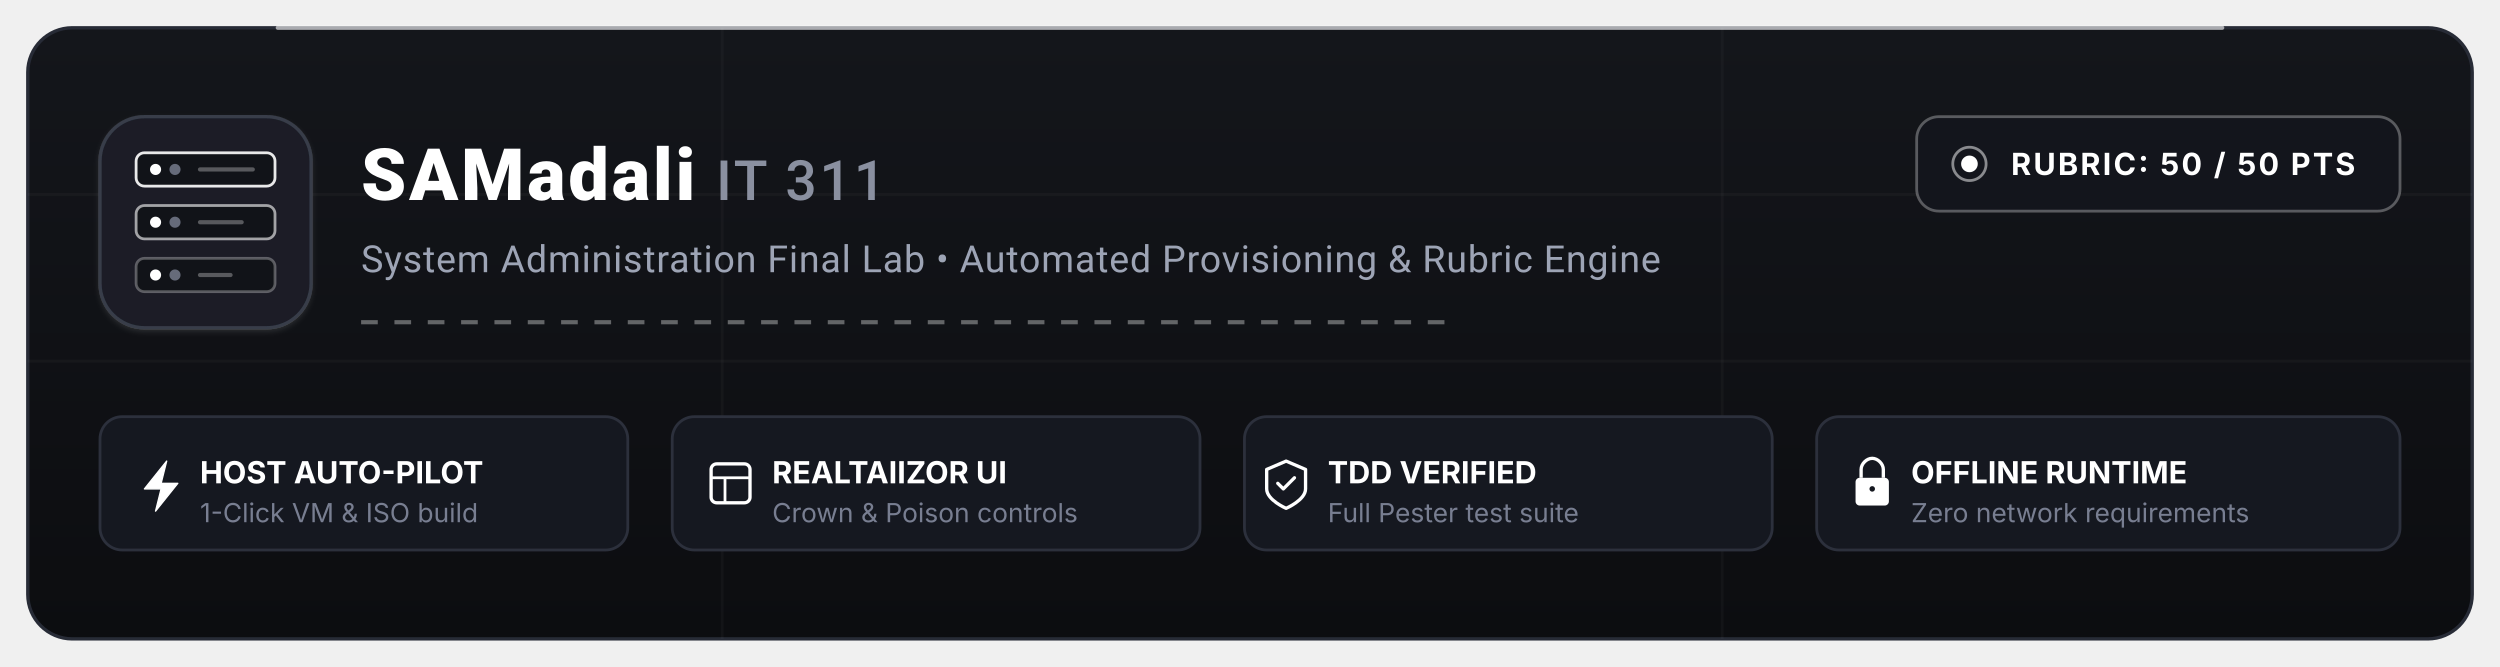
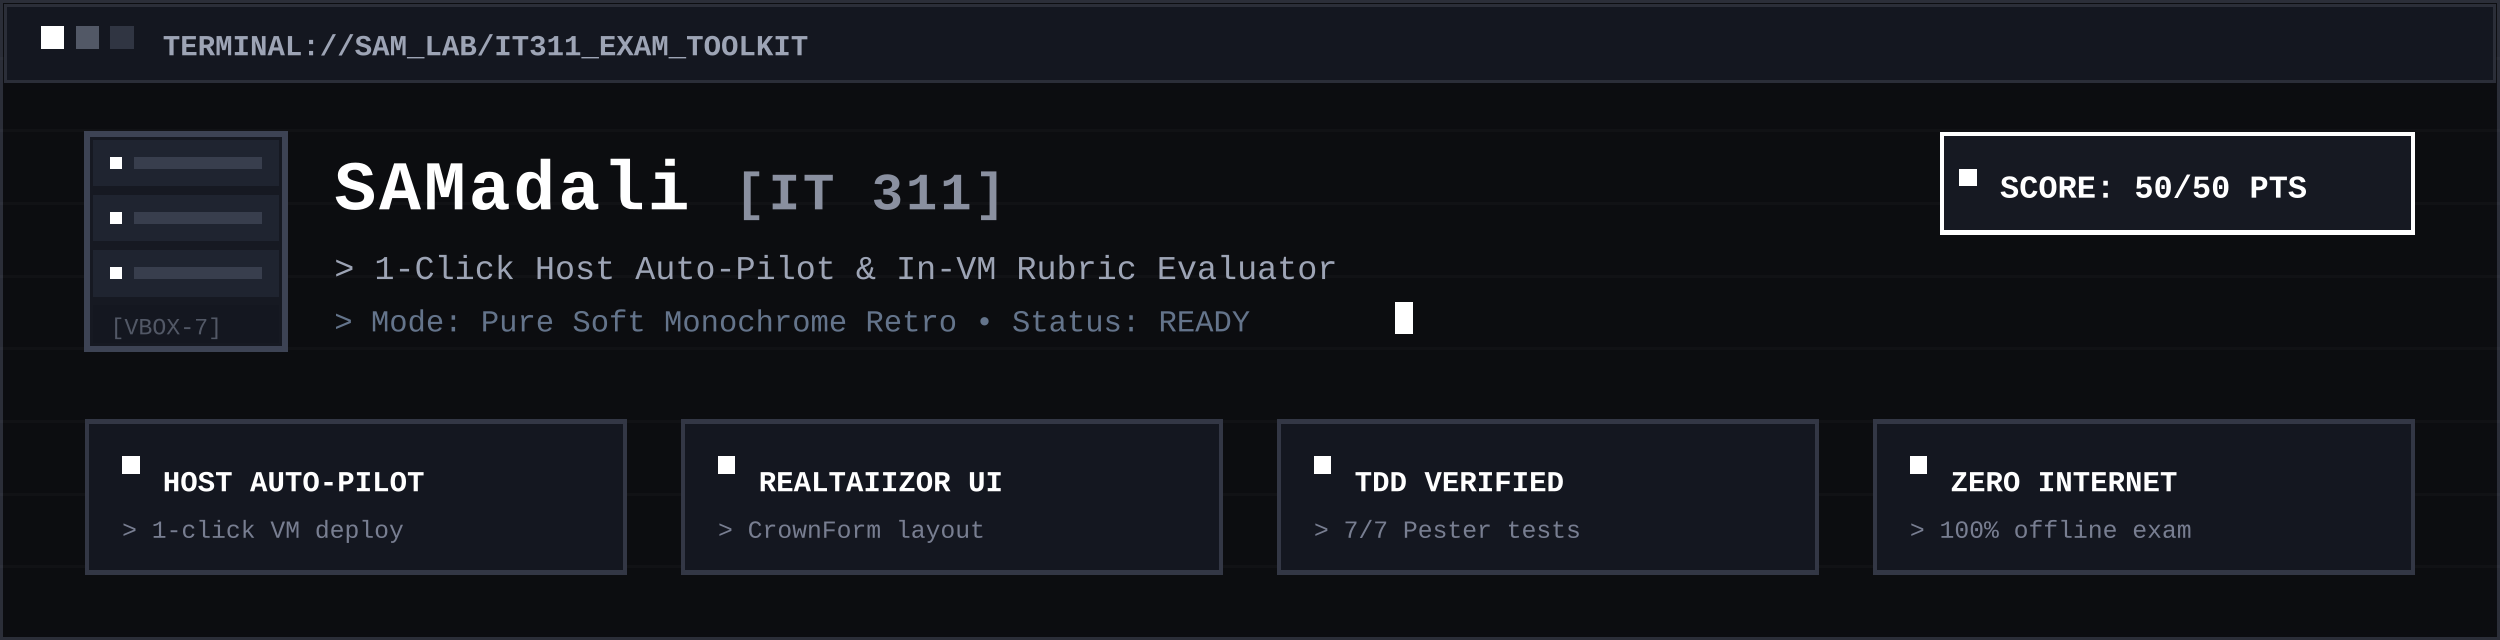
- <svg xmlns="http://www.w3.org/2000/svg" viewBox="0 0 900 240" width="100%" height="240">
+ <svg xmlns="http://www.w3.org/2000/svg" viewBox="0 0 860 220" width="100%" height="220" shape-rendering="crispEdges">
  <defs>
-     <linearGradient id="monoBg" x1="0%" y1="0%" x2="0%" y2="100%">
-       <stop offset="0%" stop-color="#14161b" />
-       <stop offset="100%" stop-color="#0c0d10" />
-     </linearGradient>
-     <filter id="clayElevation" x="-10%" y="-10%" width="125%" height="125%">
-       <feDropShadow dx="0" dy="8" stdDeviation="10" flood-color="#000000" flood-opacity="0.8" />
-       <feDropShadow dx="0" dy="1" stdDeviation="1" flood-color="#ffffff" flood-opacity="0.1" />
-     </filter>
    <style>
-       @keyframes floatSoft {
+       @keyframes softFloat {
        0%, 100% { transform: translateY(0px); }
-         50% { transform: translateY(-4px); }
+         50% { transform: translateY(-3px); }
      }
-       @keyframes dashAnim {
-         to { stroke-dashoffset: -32; }
+       @keyframes blinkCursor {
+         0%, 49% { opacity: 1; }
+         50%, 100% { opacity: 0; }
      }
-       @keyframes beamPulse {
-         0%, 100% { opacity: 0.2; }
-         50% { opacity: 0.9; }
+       @keyframes cableFlow {
+         to { stroke-dashoffset: -16; }
      }
-       @keyframes ringPulse {
-         0%, 100% { transform: scale(1); opacity: 0.8; }
-         50% { transform: scale(1.15); opacity: 0.3; }
+       .retro-float { animation: softFloat 5s ease-in-out infinite; }
+       .cursor-blink { animation: blinkCursor 1s infinite; }
+       .cable-stream {
+         stroke-dasharray: 4 4;
+         animation: cableFlow 1.2s linear infinite;
      }
-       .floating-group {
-         animation: floatSoft 5s ease-in-out infinite;
-       }
-       .stream-line {
-         stroke-dasharray: 6 6;
-         animation: dashAnim 2s linear infinite;
-       }
-       .glow-beam {
-         animation: beamPulse 3s ease-in-out infinite;
-       }
-       .pulse-ring {
-         animation: ringPulse 2.5s ease-in-out infinite;
-         transform-origin: 730px 58px;
+       .pixel-font {
+         font-family: 'Courier New', Courier, 'Lucida Console', Monaco, monospace;
      }
    </style>
  </defs>
-   <rect x="10" y="10" width="880" height="220" rx="16" fill="url(#monoBg)" stroke="#272b36" stroke-width="1.2" />
-   <g stroke="#ffffff" stroke-opacity="0.03" stroke-width="1">
-     <line x1="10" y1="70" x2="890" y2="70" />
-     <line x1="10" y1="130" x2="890" y2="130" />
-     <line x1="260" y1="10" x2="260" y2="230" />
-     <line x1="620" y1="10" x2="620" y2="230" />
+   <rect x="0" y="0" width="860" height="220" fill="#0c0d10" stroke="#2b2e38" stroke-width="2" />
+   <g stroke="#ffffff" stroke-opacity="0.02" stroke-width="1">
+     <line x1="0" y1="20" x2="860" y2="20" />
+     <line x1="0" y1="45" x2="860" y2="45" />
+     <line x1="0" y1="70" x2="860" y2="70" />
+     <line x1="0" y1="95" x2="860" y2="95" />
+     <line x1="0" y1="120" x2="860" y2="120" />
+     <line x1="0" y1="145" x2="860" y2="145" />
+     <line x1="0" y1="170" x2="860" y2="170" />
+     <line x1="0" y1="195" x2="860" y2="195" />
  </g>
-   <line class="glow-beam" x1="100" y1="10" x2="800" y2="10" stroke="#ffffff" stroke-width="1.5" stroke-opacity="0.6" stroke-linecap="round" />
-   <g class="floating-group">
-     <rect x="36" y="42" width="76" height="76" rx="16" fill="#1b1e26" stroke="#373c4a" stroke-width="1.2" filter="url(#clayElevation)" />
-     <rect x="49" y="55" width="50" height="12" rx="3" fill="#111318" stroke="#ffffff" stroke-width="1" stroke-opacity="0.9" />
-     <circle cx="56" cy="61" r="2" fill="#ffffff" />
-     <circle cx="63" cy="61" r="2" fill="#666b7a" />
-     <line x1="72" y1="61" x2="91" y2="61" stroke="#ffffff" stroke-width="1.5" stroke-opacity="0.3" stroke-linecap="round" />
-     <rect x="49" y="74" width="50" height="12" rx="3" fill="#111318" stroke="#ffffff" stroke-width="1" stroke-opacity="0.6" />
-     <circle cx="56" cy="80" r="2" fill="#ffffff" stroke-opacity="0.8" />
-     <circle cx="63" cy="80" r="2" fill="#666b7a" />
-     <line x1="72" y1="80" x2="87" y2="80" stroke="#ffffff" stroke-width="1.5" stroke-opacity="0.3" stroke-linecap="round" />
-     <rect x="49" y="93" width="50" height="12" rx="3" fill="#111318" stroke="#ffffff" stroke-width="1" stroke-opacity="0.3" />
-     <circle cx="56" cy="99" r="2" fill="#ffffff" stroke-opacity="0.5" />
-     <circle cx="63" cy="99" r="2" fill="#666b7a" />
-     <line x1="72" y1="99" x2="83" y2="99" stroke="#ffffff" stroke-width="1.5" stroke-opacity="0.3" stroke-linecap="round" />
-     <text x="130" y="72" fill="#ffffff" font-family="-apple-system, BlinkMacSystemFont, 'Segoe UI', Roboto, Helvetica, Arial, sans-serif" font-size="26" font-weight="800" letter-spacing="1">
-       SAMadali <tspan fill="#8a90a0" font-size="20" font-weight="500">IT 311</tspan>
+   <rect x="2" y="2" width="856" height="26" fill="#141720" stroke="#2b2e38" stroke-width="1" />
+   <rect x="14" y="9" width="8" height="8" fill="#ffffff" stroke-opacity="0.8" />
+   <rect x="26" y="9" width="8" height="8" fill="#525866" />
+   <rect x="38" y="9" width="8" height="8" fill="#303542" />
+   <text class="pixel-font" x="56" y="19" fill="#9da4b5" font-size="10" font-weight="700">TERMINAL://SAM_LAB/IT311_EXAM_TOOLKIT</text>
+   <g class="retro-float">
+     <rect x="30" y="46" width="68" height="74" fill="#161922" stroke="#3d4354" stroke-width="2" />
+     <rect x="32" y="48" width="64" height="16" fill="#1f2430" />
+     <rect x="38" y="54" width="4" height="4" fill="#ffffff" />
+     <rect x="46" y="54" width="44" height="4" fill="#383e4d" />
+     <rect x="32" y="67" width="64" height="16" fill="#1f2430" />
+     <rect x="38" y="73" width="4" height="4" fill="#ffffff" />
+     <rect x="46" y="73" width="44" height="4" fill="#383e4d" />
+     <rect x="32" y="86" width="64" height="16" fill="#1f2430" />
+     <rect x="38" y="92" width="4" height="4" fill="#ffffff" />
+     <rect x="46" y="92" width="44" height="4" fill="#383e4d" />
+     <rect x="32" y="105" width="64" height="13" fill="#141720" />
+     <text class="pixel-font" x="38" y="115" fill="#525866" font-size="8">[VBOX-7]</text>
+     <text class="pixel-font" x="115" y="72" fill="#ffffff" font-size="24" font-weight="900" letter-spacing="1">
+       SAMadali <tspan fill="#8a90a0" font-size="18" font-weight="600">[IT 311]</tspan>
    </text>
-     <text x="130" y="98" fill="#9da4b5" font-family="-apple-system, BlinkMacSystemFont, 'Segoe UI', Roboto, Helvetica, Arial, sans-serif" font-size="13.5" font-weight="400" letter-spacing="0.3">
-       System Administration Final Lab  •  Automated Provisioning &amp; Rubric Engine
+     <text class="pixel-font" x="115" y="96" fill="#9da4b5" font-size="11.5" font-weight="500">
+       &gt; 1-Click Host Auto-Pilot &amp; In-VM Rubric Evaluator
    </text>
-     <line class="stream-line" x1="130" y1="116" x2="520" y2="116" stroke="#ffffff" stroke-width="1.5" stroke-opacity="0.35" />
+     <text class="pixel-font" x="115" y="114" fill="#64748b" font-size="10.5">
+       &gt; Mode: Pure Soft Monochrome Retro  •  Status: READY
+     </text>
+     <rect class="cursor-blink" x="480" y="104" width="6" height="11" fill="#ffffff" />
  </g>
  <g>
-     <rect x="690" y="42" width="174" height="34" rx="8" fill="#13151c" stroke="#ffffff" stroke-width="1" stroke-opacity="0.3" />
-     <circle class="pulse-ring" cx="709" cy="59" r="6" fill="none" stroke="#ffffff" stroke-width="1" stroke-opacity="0.5" />
-     <circle cx="709" cy="59" r="3" fill="#ffffff" />
-     <text x="724" y="63" fill="#ffffff" font-family="-apple-system, BlinkMacSystemFont, 'Segoe UI', monospace" font-size="11" font-weight="700" letter-spacing="0.8">
-       RUBRIC: 50 / 50 PTS
-     </text>
+     <rect x="668" y="46" width="162" height="34" fill="#161922" stroke="#ffffff" stroke-width="1.5" />
+     <rect x="674" y="58" width="6" height="6" fill="#ffffff" />
+     <text class="pixel-font" x="688" y="68" fill="#ffffff" font-size="11" font-weight="bold">SCORE: 50/50 PTS</text>
  </g>
-   <g transform="translate(36, 150)">
-     <rect x="0" y="0" width="190" height="48" rx="8" fill="#151820" stroke="#2c303c" stroke-width="1" />
-     <path d="M 24 16 L 16 26 L 22 26 L 20 34 L 28 24 L 22 24 Z" fill="#ffffff" stroke="#ffffff" stroke-width="0.5" stroke-linejoin="round" />
-     <text x="36" y="24" fill="#ffffff" font-family="-apple-system, BlinkMacSystemFont, sans-serif" font-size="11" font-weight="700">HOST AUTO-PILOT</text>
-     <text x="36" y="38" fill="#787e91" font-family="-apple-system, BlinkMacSystemFont, sans-serif" font-size="9.5">1-Click VM &amp; ISO build</text>
-     <rect x="206" y="0" width="190" height="48" rx="8" fill="#151820" stroke="#2c303c" stroke-width="1" />
-     <rect x="220" y="17" width="14" height="14" rx="2" fill="none" stroke="#ffffff" stroke-width="1.2" />
-     <line x1="220" y1="22" x2="234" y2="22" stroke="#ffffff" stroke-width="1" />
-     <line x1="225" y1="22" x2="225" y2="31" stroke="#ffffff" stroke-width="1" />
-     <text x="242" y="24" fill="#ffffff" font-family="-apple-system, BlinkMacSystemFont, sans-serif" font-size="11" font-weight="700">REALTAIIZOR UI</text>
-     <text x="242" y="38" fill="#787e91" font-family="-apple-system, BlinkMacSystemFont, sans-serif" font-size="9.5">Crown &amp; Poison controls</text>
-     <rect x="412" y="0" width="190" height="48" rx="8" fill="#151820" stroke="#2c303c" stroke-width="1" />
-     <path d="M 427 16 L 434 19 L 434 26 C 434 30 427 33 427 33 C 427 33 420 30 420 26 L 420 19 Z" fill="none" stroke="#ffffff" stroke-width="1.2" stroke-linejoin="round" />
-     <path d="M 424 24 L 426 26 L 430 22" fill="none" stroke="#ffffff" stroke-width="1.2" stroke-linecap="round" stroke-linejoin="round" />
-     <text x="442" y="24" fill="#ffffff" font-family="-apple-system, BlinkMacSystemFont, sans-serif" font-size="11" font-weight="700">TDD VERIFIED</text>
-     <text x="442" y="38" fill="#787e91" font-family="-apple-system, BlinkMacSystemFont, sans-serif" font-size="9.5">Full Pester test suite</text>
-     <rect x="618" y="0" width="210" height="48" rx="8" fill="#151820" stroke="#2c303c" stroke-width="1" />
-     <rect x="632" y="22" width="12" height="10" rx="1.5" fill="#ffffff" />
-     <path d="M 634 22 L 634 19 C 634 17 636 15 638 15 C 640 15 642 17 642 19 L 642 22" fill="none" stroke="#ffffff" stroke-width="1.2" />
-     <circle cx="638" cy="26" r="1" fill="#151820" />
-     <text x="652" y="24" fill="#ffffff" font-family="-apple-system, BlinkMacSystemFont, sans-serif" font-size="11" font-weight="700">OFFLINE RUNTIME</text>
-     <text x="652" y="38" fill="#787e91" font-family="-apple-system, BlinkMacSystemFont, sans-serif" font-size="9.5">Zero network requirements</text>
+   <g transform="translate(30, 145)">
+     <rect x="0" y="0" width="185" height="52" fill="#141720" stroke="#333745" stroke-width="1.5" />
+     <rect x="12" y="12" width="6" height="6" fill="#ffffff" />
+     <text class="pixel-font" x="26" y="24" fill="#ffffff" font-size="10" font-weight="bold">HOST AUTO-PILOT</text>
+     <text class="pixel-font" x="12" y="40" fill="#787e91" font-size="8.5">&gt; 1-click VM deploy</text>
+     <rect x="205" y="0" width="185" height="52" fill="#141720" stroke="#333745" stroke-width="1.5" />
+     <rect x="217" y="12" width="6" height="6" fill="#ffffff" />
+     <text class="pixel-font" x="231" y="24" fill="#ffffff" font-size="10" font-weight="bold">REALTAIIZOR UI</text>
+     <text class="pixel-font" x="217" y="40" fill="#787e91" font-size="8.5">&gt; CrownForm layout</text>
+     <rect x="410" y="0" width="185" height="52" fill="#141720" stroke="#333745" stroke-width="1.5" />
+     <rect x="422" y="12" width="6" height="6" fill="#ffffff" />
+     <text class="pixel-font" x="436" y="24" fill="#ffffff" font-size="10" font-weight="bold">TDD VERIFIED</text>
+     <text class="pixel-font" x="422" y="40" fill="#787e91" font-size="8.5">&gt; 7/7 Pester tests</text>
+     <rect x="615" y="0" width="185" height="52" fill="#141720" stroke="#333745" stroke-width="1.5" />
+     <rect x="627" y="12" width="6" height="6" fill="#ffffff" />
+     <text class="pixel-font" x="641" y="24" fill="#ffffff" font-size="10" font-weight="bold">ZERO INTERNET</text>
+     <text class="pixel-font" x="627" y="40" fill="#787e91" font-size="8.5">&gt; 100% offline exam</text>
  </g>
</svg>
